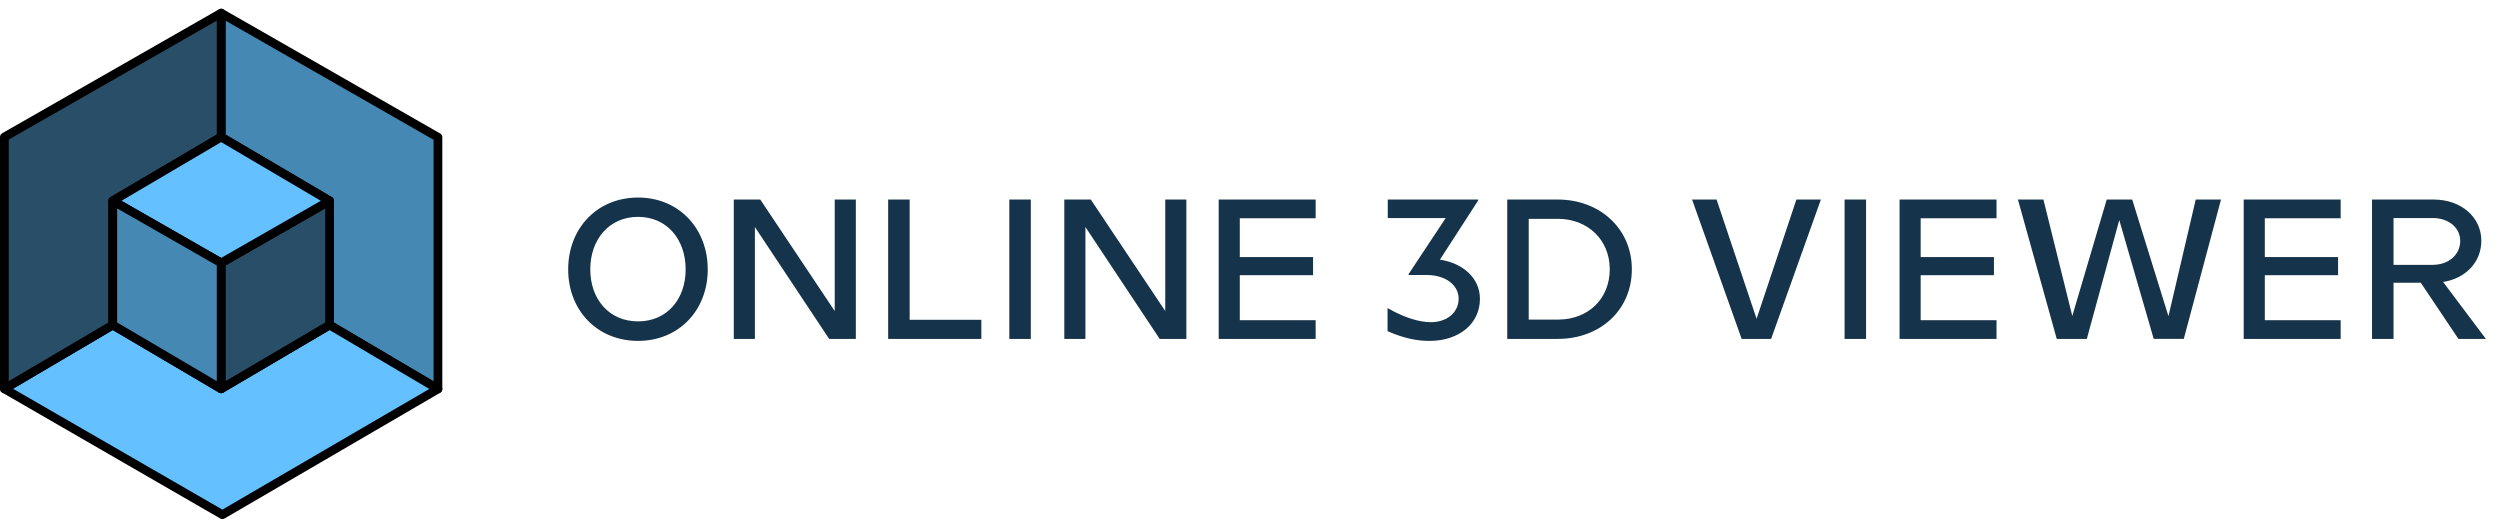
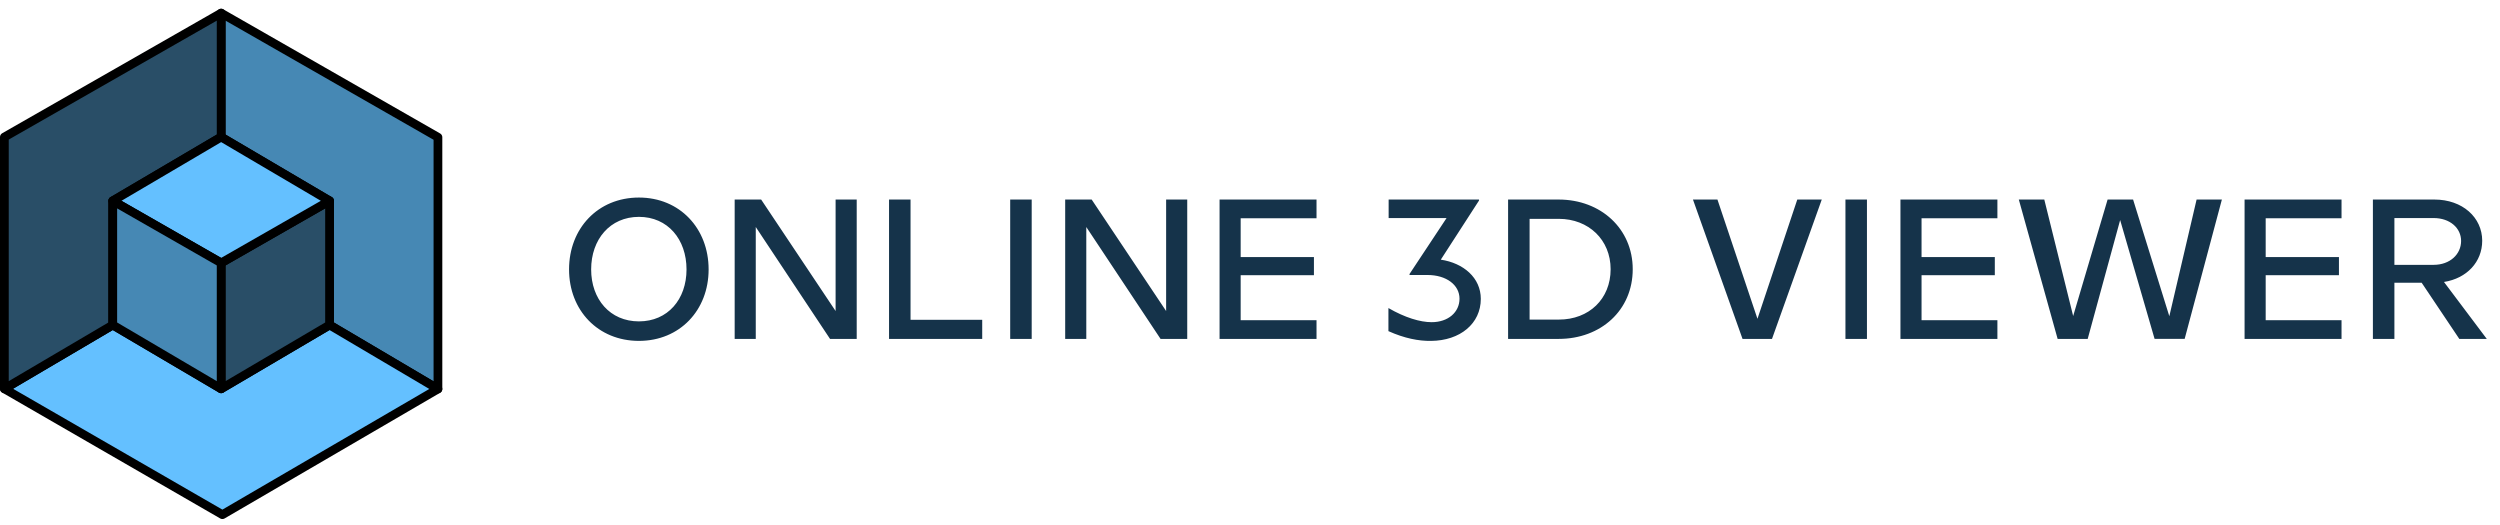
<svg xmlns="http://www.w3.org/2000/svg" xmlns:xlink="http://www.w3.org/1999/xlink" id="logo" version="1.1" viewBox="0 0 286 60" xml:space="preserve">
  <defs>
    <path id="a" d="M-5-1h62v62H-5z" />
    <clipPath id="d-5">
      <use width="100%" height="100%" overflow="visible" xlink:href="#c" />
    </clipPath>
    <path id="a-85" d="m-5-1h62v62h-62z" />
    <path id="c" d="m-5-1h62v62h-62z" />
  </defs>
  <clipPath id="b">
    <use width="100%" height="100%" overflow="visible" xlink:href="#a" />
  </clipPath>
-   <g fill="#15334a">
-     <path transform="translate(14.238 8.152) scale(.78095)" d="M75.237 18.5C69.229 18.5 65 23.02 65 29.028c0 5.98 4.229 10.47 10.237 10.47 5.979 0 10.207-4.49 10.207-10.47 0-6.007-4.228-10.528-10.207-10.528zm6.97 10.528c0 4.375-2.741 7.612-6.97 7.612-4.23 0-7-3.237-7-7.612 0-4.403 2.77-7.699 7-7.699 4.229 0 6.97 3.296 6.97 7.7zm21.839-10.236v16.332L93.14 18.792h-3.88v20.415h3.091v-16.39l10.879 16.39h3.908V18.792zm10.978 17.615V18.792h-3.15v20.415h13.649v-2.8zm14.597-17.615v20.415h3.15V18.792zm22.843 0v16.332l-10.907-16.332h-3.88v20.415h3.092v-16.39l10.879 16.39h3.908V18.792zm22.031 2.741v-2.741h-14.203v20.415h14.203v-2.742h-11.112v-6.59h10.733V27.22h-10.733v-5.687zM192.7 27.6l5.599-8.663v-.145h-13.24v2.712h8.486l-5.425 8.195v.146h2.625c2.77 0 4.696 1.458 4.696 3.47 0 1.984-1.663 3.442-4.083 3.442-1.692 0-3.908-.67-6.33-2.07v3.382c2.334 1.05 4.434 1.459 6.242 1.43 4.258-.03 7.291-2.538 7.291-6.154 0-3.092-2.537-5.25-5.862-5.746zm17.266-8.808h-7.408v20.415h7.408c6.183 0 10.849-4.2 10.849-10.208 0-5.92-4.666-10.207-10.85-10.207zm.029 17.586h-4.287V21.62h4.287c4.345 0 7.583 3.062 7.583 7.378 0 4.346-3.15 7.379-7.583 7.379zm34.925-17.586-5.833 17.47-5.862-17.47h-3.587l7.262 20.415h4.316l7.291-20.415zm7.056 0v20.415h3.15V18.792zm22.26 2.741v-2.741h-14.203v20.415h14.203v-2.742h-11.112v-6.59h10.733V27.22h-10.733v-5.687zm29.18-2.741-3.996 17.09-5.308-17.09h-3.733l-5.045 17.061-4.229-17.061h-3.733l5.687 20.415h4.404l4.754-17.411 5.045 17.41h4.404l5.454-20.414zm21.231 2.741v-2.741h-14.203v20.415h14.203v-2.742h-11.111v-6.59h10.732V27.22h-10.732v-5.687zM341.9 39.207h4.024l-6.27-8.341c3.353-.525 5.6-2.946 5.6-6.037 0-3.413-2.888-6.037-7-6.037h-9.012v20.415h3.15v-8.225h3.995zm-9.508-17.703h5.745c2.391 0 4.025 1.458 4.025 3.354 0 1.954-1.634 3.5-4.025 3.5h-5.745z" fill="#15334a" stroke-width="2.223" aria-label="ONLINE 3D VIEWER" />
+   <g transform="translate(.10025)" fill="#15334a">
+     <path transform="matrix(.78095 0 0 .78095 14.238 8.152)" d="m75.237 18.5c-6.008 0-10.237 4.52-10.237 10.528 0 5.98 4.229 10.47 10.237 10.47 5.979 0 10.207-4.49 10.207-10.47 0-6.007-4.228-10.528-10.207-10.528zm6.97 10.528c0 4.375-2.741 7.612-6.97 7.612-4.23 0-7-3.237-7-7.612 0-4.403 2.77-7.699 7-7.699 4.229 0 6.97 3.296 6.97 7.7zm21.839-10.236v16.332l-10.906-16.332h-3.88v20.415h3.091v-16.39l10.879 16.39h3.908v-20.415zm10.978 17.615v-17.615h-3.15v20.415h13.649v-2.8zm14.597-17.615v20.415h3.15v-20.415zm22.843 0v16.332l-10.907-16.332h-3.88v20.415h3.092v-16.39l10.879 16.39h3.908v-20.415zm22.031 2.741v-2.741h-14.203v20.415h14.203v-2.742h-11.112v-6.59h10.733v-2.655h-10.733v-5.687zm18.205 6.067 5.599-8.663v-0.145h-13.24v2.712h8.486l-5.425 8.195v0.146h2.625c2.77 0 4.696 1.458 4.696 3.47 0 1.984-1.663 3.442-4.083 3.442-1.692 0-3.908-0.67-6.33-2.07v3.382c2.334 1.05 4.434 1.459 6.242 1.43 4.258-0.03 7.291-2.538 7.291-6.154 0-3.092-2.537-5.25-5.862-5.746zm17.266-8.808h-7.408v20.415h7.408c6.183 0 10.849-4.2 10.849-10.208 0-5.92-4.666-10.207-10.85-10.207zm0.029 17.586h-4.287v-14.758h4.287c4.345 0 7.583 3.062 7.583 7.378 0 4.346-3.15 7.379-7.583 7.379zm34.925-17.586-5.833 17.47-5.862-17.47h-3.587l7.262 20.415h4.316l7.291-20.415zm7.056 0v20.415h3.15v-20.415zm22.26 2.741v-2.741h-14.203v20.415h14.203v-2.742h-11.112v-6.59h10.733v-2.655h-10.733v-5.687zm29.18-2.741-3.996 17.09-5.308-17.09h-3.733l-5.045 17.061-4.229-17.061h-3.733l5.687 20.415h4.404l4.754-17.411 5.045 17.41h4.404l5.454-20.414zm21.231 2.741v-2.741h-14.203v20.415h14.203v-2.742h-11.111v-6.59h10.732v-2.655h-10.732v-5.687zm17.253 17.674h4.024l-6.27-8.341c3.353-0.525 5.6-2.946 5.6-6.037 0-3.413-2.888-6.037-7-6.037h-9.012v20.415h3.15v-8.225h3.995zm-9.508-17.703h5.745c2.391 0 4.025 1.458 4.025 3.354 0 1.954-1.634 3.5-4.025 3.5h-5.745z" fill="#15334a" stroke-width="2.223" aria-label="ONLINE 3D VIEWER" />
  </g>
  <g transform="translate(-.7 .077394)">
    <clipPath id="b-3">
      <use width="100%" height="100%" overflow="visible" xlink:href="#a-85" />
    </clipPath>
    <g clip-path="url(#b-3)">
      <clipPath id="d">
        <use width="100%" height="100%" overflow="visible" xlink:href="#c" />
      </clipPath>
      <g stroke="#000" stroke-linecap="round" stroke-linejoin="round" stroke-miterlimit="10">
        <path transform="translate(.039092 .02257)" d="m38.361 22.877-12.4-7.3 9.2e-5 -14.177 24.8 14.2v28.8l-12.4-7.323z" clip-path="url(#d)" fill="#4688b4" />
        <path transform="rotate(120,26,30.082)" d="m38.4 22.923-12.522-7.089 0.142-14.4 24.78 14.166v28.8l-12.522-7.088z" clip-path="url(#d-5)" fill="#64c0ff" />
        <path d="m26 30v14.4l12.4-7.3v-14.2z" clip-path="url(#d)" fill="#294e67" />
        <path d="m13.6 37.1v-14.2l12.4-7.3v-14.177l-24.8 14.177v28.8z" clip-path="url(#d)" fill="#294e67" />
        <path d="m26 15.6-12.4 7.3 12.4 7.1 12.4-7.1z" clip-path="url(#d)" fill="#64c0ff" />
        <path d="m13.6 22.9 12.4 7.1v14.4l-12.4-7.3z" clip-path="url(#d)" fill="#4688b4" />
      </g>
    </g>
  </g>
</svg>
